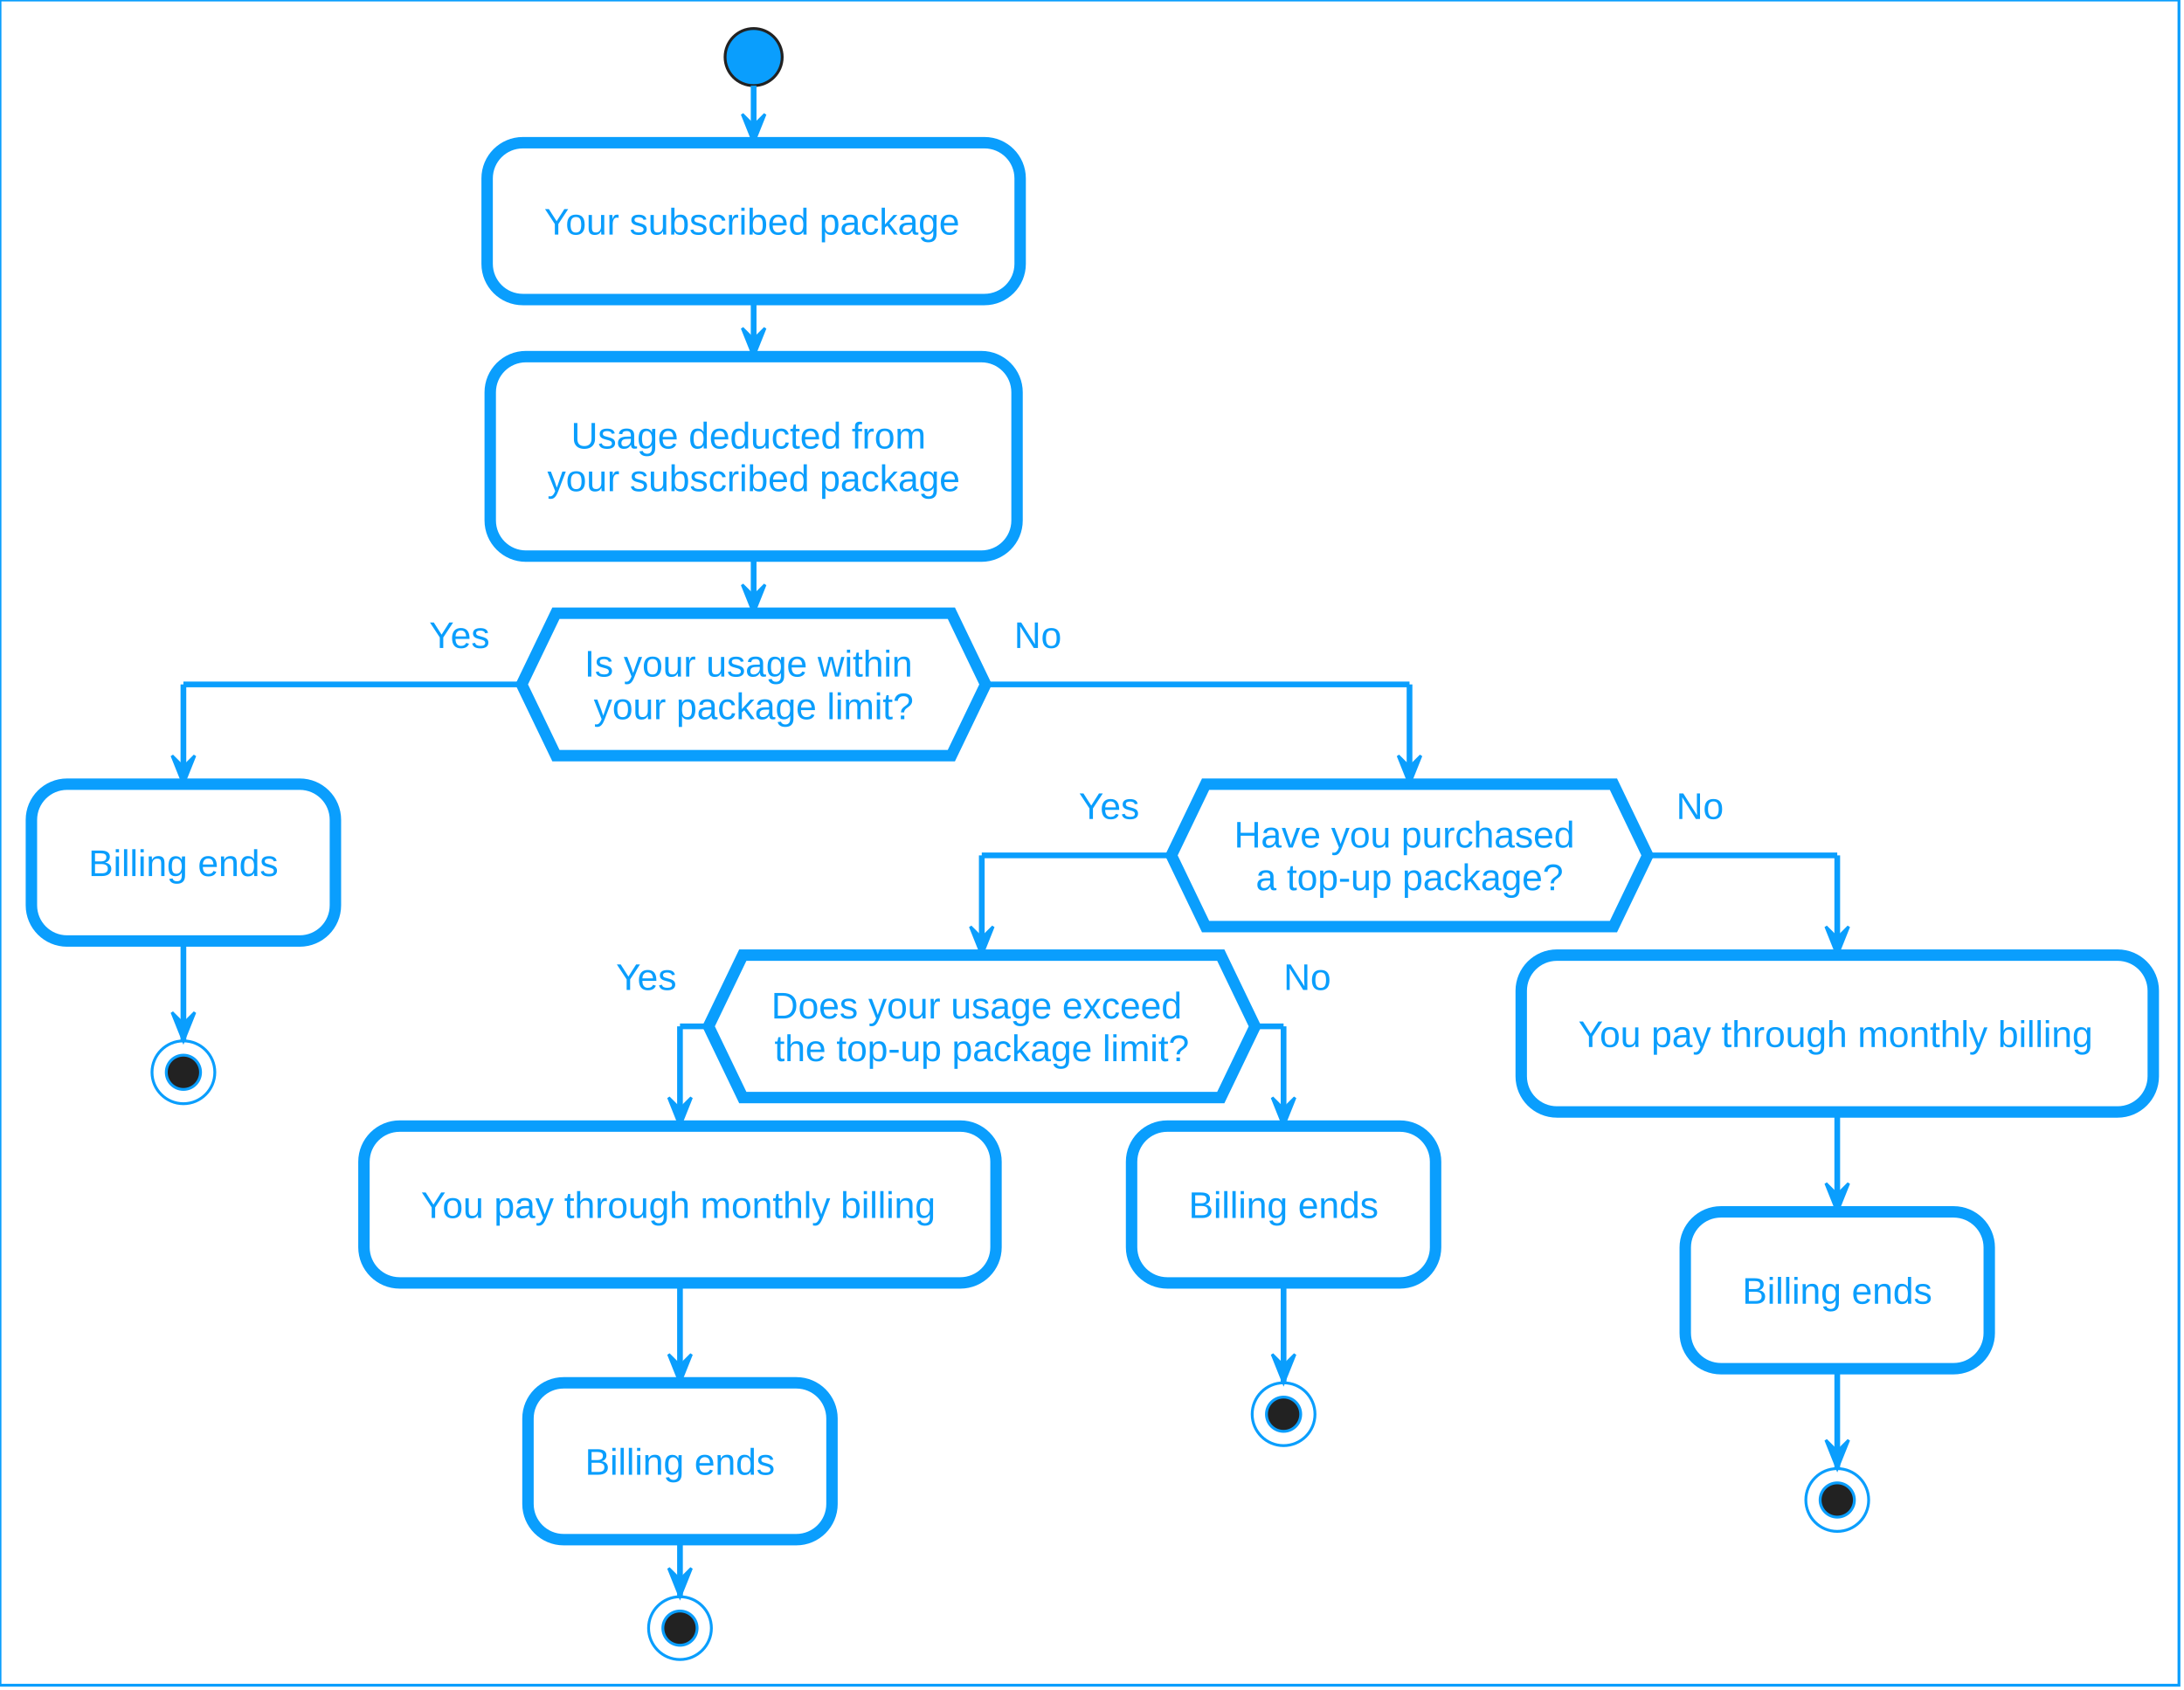
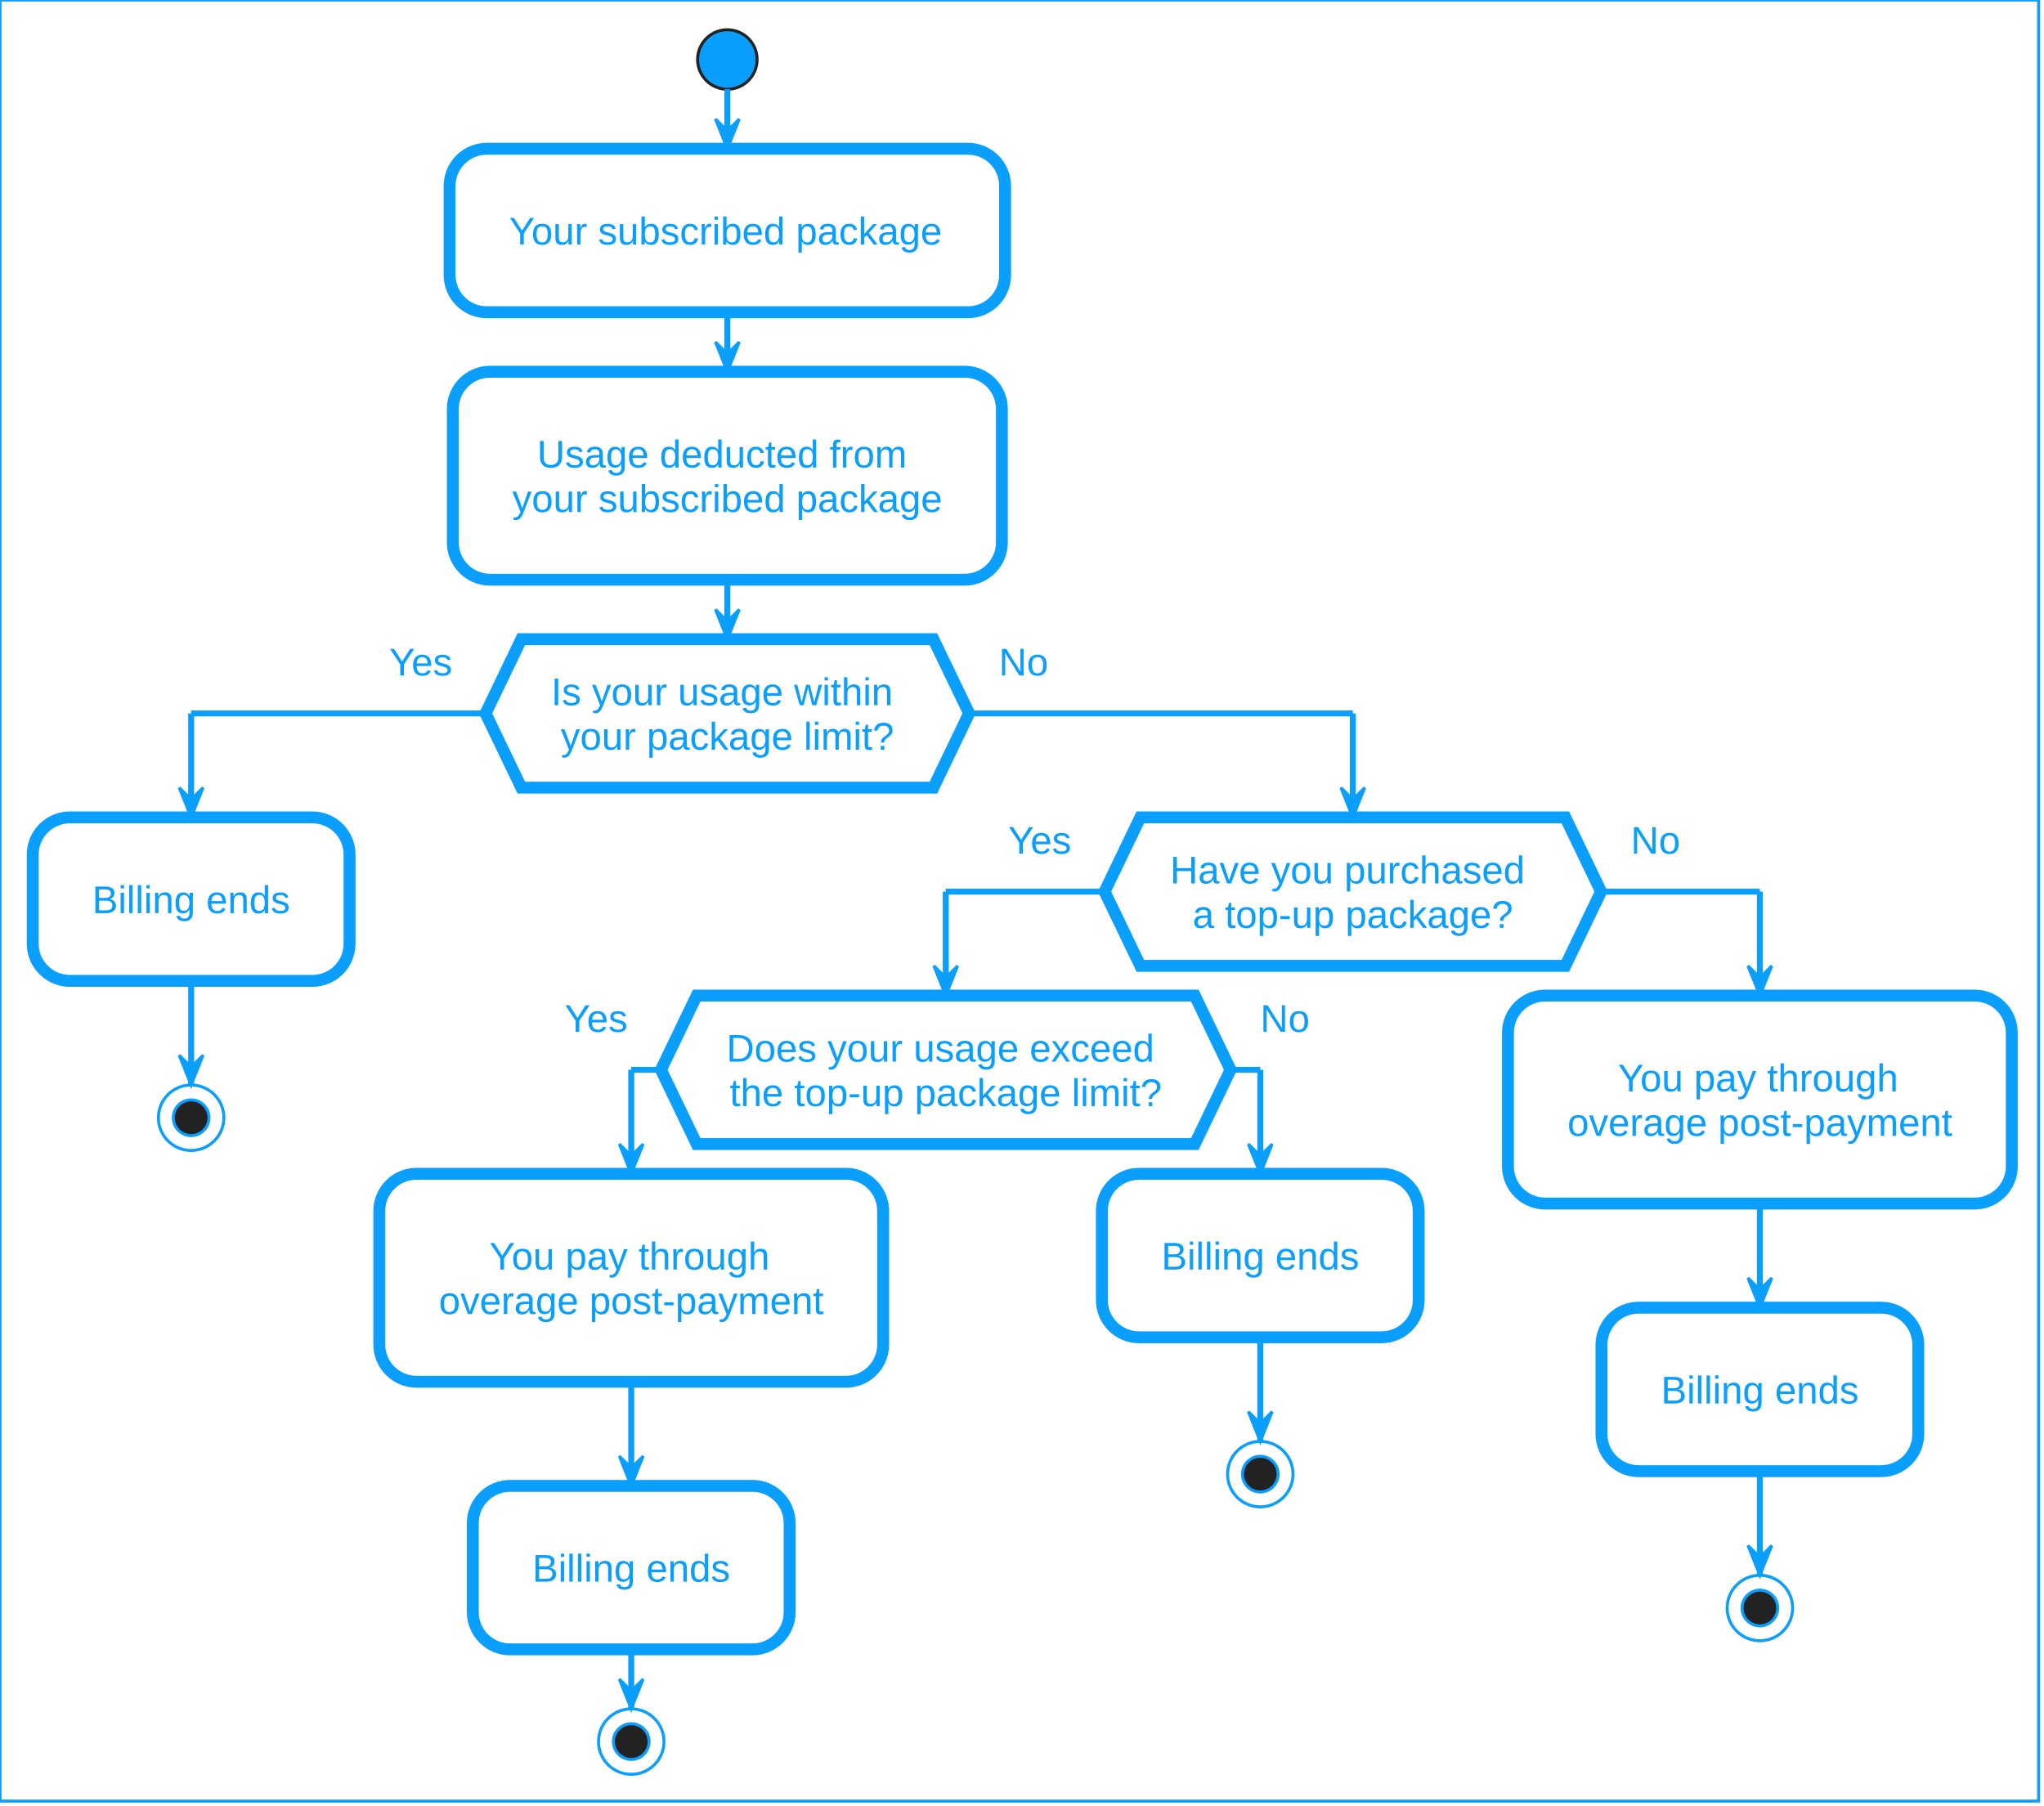
- <svg xmlns="http://www.w3.org/2000/svg" contentStyleType="text/css" data-diagram-type="ACTIVITY" height="592px" preserveAspectRatio="none" style="width:765px;height:592px;" version="1.1" viewBox="0 0 765 592" width="765px" zoomAndPan="magnify">
+ <svg xmlns="http://www.w3.org/2000/svg" contentStyleType="text/css" data-diagram-type="ACTIVITY" height="607px" preserveAspectRatio="none" style="width:687px;height:607px;" version="1.1" viewBox="0 0 687 607" width="687px" zoomAndPan="magnify">
  <defs />
  <g>
-     <rect fill="none" height="590.436" style="stroke:#0A9EFD;stroke-width:1;" width="763.238" x="0" y="0" />
-     <ellipse cx="263.98" cy="20" fill="#0A9EFD" rx="10" ry="10" style="stroke:#222222;stroke-width:1;" />
-     <rect fill="none" height="54.949" rx="12.5" ry="12.5" style="stroke:#0A9EFD;stroke-width:4;" width="186.701" x="170.63" y="50" />
-     <text fill="#0A9EFD" font-family="Arial" font-size="13" lengthAdjust="spacing" textLength="146.701" x="190.63" y="82.194">Your subscribed package</text>
-     <rect fill="none" height="69.897" rx="12.5" ry="12.5" style="stroke:#0A9EFD;stroke-width:4;" width="184.53" x="171.715" y="124.949" />
-     <text fill="#0A9EFD" font-family="Arial" font-size="13" lengthAdjust="spacing" textLength="124.293" x="200.028" y="157.143">Usage deducted from</text>
-     <text fill="#0A9EFD" font-family="Arial" font-size="13" lengthAdjust="spacing" textLength="144.53" x="191.715" y="172.091">your subscribed package</text>
-     <polygon fill="none" points="194.728,214.846,333.233,214.846,345.233,239.795,333.233,264.744,194.728,264.744,182.728,239.795,194.728,214.846" style="stroke:#0A9EFD;stroke-width:4;" />
-     <text fill="#0A9EFD" font-family="Arial" font-size="13" lengthAdjust="spacing" textLength="114.893" x="204.728" y="237.04">Is your usage within</text>
-     <text fill="#0A9EFD" font-family="Arial" font-size="13" lengthAdjust="spacing" textLength="111.998" x="207.981" y="251.989">your package limit?</text>
-     <text fill="#0A9EFD" font-family="Arial" font-size="13" lengthAdjust="spacing" textLength="22.401" x="150.327" y="227.04">Yes</text>
-     <text fill="#0A9EFD" font-family="Arial" font-size="13" lengthAdjust="spacing" textLength="16.618" x="355.233" y="227.04">No</text>
+     <rect fill="none" height="605.385" style="stroke:#0A9EFD;stroke-width:1;" width="685.181" x="0" y="0" />
+     <ellipse cx="244.466" cy="20" fill="#0A9EFD" rx="10" ry="10" style="stroke:#222222;stroke-width:1;" />
+     <rect fill="none" height="54.949" rx="12.5" ry="12.5" style="stroke:#0A9EFD;stroke-width:4;" width="186.701" x="151.116" y="50" />
+     <text fill="#0A9EFD" font-family="Arial" font-size="13" lengthAdjust="spacing" textLength="146.701" x="171.116" y="82.194">Your subscribed package</text>
+     <rect fill="none" height="69.897" rx="12.5" ry="12.5" style="stroke:#0A9EFD;stroke-width:4;" width="184.53" x="152.201" y="124.949" />
+     <text fill="#0A9EFD" font-family="Arial" font-size="13" lengthAdjust="spacing" textLength="124.293" x="180.513" y="157.143">Usage deducted from</text>
+     <text fill="#0A9EFD" font-family="Arial" font-size="13" lengthAdjust="spacing" textLength="144.53" x="172.201" y="172.091">your subscribed package</text>
+     <polygon fill="none" points="175.214,214.846,313.718,214.846,325.718,239.795,313.718,264.744,175.214,264.744,163.214,239.795,175.214,214.846" style="stroke:#0A9EFD;stroke-width:4;" />
+     <text fill="#0A9EFD" font-family="Arial" font-size="13" lengthAdjust="spacing" textLength="114.893" x="185.214" y="237.04">Is your usage within</text>
+     <text fill="#0A9EFD" font-family="Arial" font-size="13" lengthAdjust="spacing" textLength="111.998" x="188.467" y="251.989">your package limit?</text>
+     <text fill="#0A9EFD" font-family="Arial" font-size="13" lengthAdjust="spacing" textLength="22.401" x="130.813" y="227.04">Yes</text>
+     <text fill="#0A9EFD" font-family="Arial" font-size="13" lengthAdjust="spacing" textLength="16.618" x="335.718" y="227.04">No</text>
    <rect fill="none" height="54.949" rx="12.5" ry="12.5" style="stroke:#0A9EFD;stroke-width:4;" width="106.485" x="11" y="274.744" />
    <text fill="#0A9EFD" font-family="Arial" font-size="13" lengthAdjust="spacing" textLength="66.485" x="31" y="306.938">Billing ends</text>
    <ellipse cx="64.243" cy="375.692" fill="none" rx="11" ry="11" style="stroke:#0A9EFD;stroke-width:1;" />
    <ellipse cx="64.243" cy="375.692" fill="#222222" rx="6" ry="6" style="stroke:#0A9EFD;stroke-width:1;" />
-     <polygon fill="none" points="422.292,274.744,565.144,274.744,577.144,299.692,565.144,324.641,422.292,324.641,410.292,299.692,422.292,274.744" style="stroke:#0A9EFD;stroke-width:4;" />
-     <text fill="#0A9EFD" font-family="Arial" font-size="13" lengthAdjust="spacing" textLength="119.241" x="432.292" y="296.938">Have you purchased</text>
-     <text fill="#0A9EFD" font-family="Arial" font-size="13" lengthAdjust="spacing" textLength="107.694" x="439.871" y="311.886">a top-up package?</text>
-     <text fill="#0A9EFD" font-family="Arial" font-size="13" lengthAdjust="spacing" textLength="22.401" x="377.891" y="286.938">Yes</text>
-     <text fill="#0A9EFD" font-family="Arial" font-size="13" lengthAdjust="spacing" textLength="16.618" x="587.144" y="286.938">No</text>
-     <polygon fill="none" points="260.181,334.641,427.605,334.641,439.605,359.59,427.605,384.539,260.181,384.539,248.181,359.59,260.181,334.641" style="stroke:#0A9EFD;stroke-width:4;" />
-     <text fill="#0A9EFD" font-family="Arial" font-size="13" lengthAdjust="spacing" textLength="143.812" x="270.181" y="356.835">Does your usage exceed</text>
-     <text fill="#0A9EFD" font-family="Arial" font-size="13" lengthAdjust="spacing" textLength="145.253" x="271.266" y="371.784">the top-up package limit?</text>
-     <text fill="#0A9EFD" font-family="Arial" font-size="13" lengthAdjust="spacing" textLength="22.401" x="215.78" y="346.835">Yes</text>
-     <text fill="#0A9EFD" font-family="Arial" font-size="13" lengthAdjust="spacing" textLength="16.618" x="449.605" y="346.835">No</text>
-     <rect fill="none" height="54.949" rx="12.5" ry="12.5" style="stroke:#0A9EFD;stroke-width:4;" width="221.391" x="127.485" y="394.539" />
-     <text fill="#0A9EFD" font-family="Arial" font-size="13" lengthAdjust="spacing" textLength="181.391" x="147.485" y="426.732">You pay through monthly billing</text>
-     <rect fill="none" height="54.949" rx="12.5" ry="12.5" style="stroke:#0A9EFD;stroke-width:4;" width="106.485" x="184.938" y="484.487" />
-     <text fill="#0A9EFD" font-family="Arial" font-size="13" lengthAdjust="spacing" textLength="66.485" x="204.938" y="516.681">Billing ends</text>
-     <ellipse cx="238.181" cy="570.436" fill="none" rx="11" ry="11" style="stroke:#0A9EFD;stroke-width:1;" />
-     <ellipse cx="238.181" cy="570.436" fill="#222222" rx="6" ry="6" style="stroke:#0A9EFD;stroke-width:1;" />
-     <rect fill="none" height="54.949" rx="12.5" ry="12.5" style="stroke:#0A9EFD;stroke-width:4;" width="106.485" x="396.362" y="394.539" />
-     <text fill="#0A9EFD" font-family="Arial" font-size="13" lengthAdjust="spacing" textLength="66.485" x="416.362" y="426.732">Billing ends</text>
-     <ellipse cx="449.605" cy="495.487" fill="none" rx="11" ry="11" style="stroke:#0A9EFD;stroke-width:1;" />
-     <ellipse cx="449.605" cy="495.487" fill="#222222" rx="6" ry="6" style="stroke:#0A9EFD;stroke-width:1;" />
-     <rect fill="none" height="54.949" rx="12.5" ry="12.5" style="stroke:#0A9EFD;stroke-width:4;" width="221.391" x="532.848" y="334.641" />
-     <text fill="#0A9EFD" font-family="Arial" font-size="13" lengthAdjust="spacing" textLength="181.391" x="552.848" y="366.835">You pay through monthly billing</text>
-     <rect fill="none" height="54.949" rx="12.5" ry="12.5" style="stroke:#0A9EFD;stroke-width:4;" width="106.485" x="590.3" y="424.59" />
-     <text fill="#0A9EFD" font-family="Arial" font-size="13" lengthAdjust="spacing" textLength="66.485" x="610.3" y="456.784">Billing ends</text>
-     <ellipse cx="643.543" cy="525.539" fill="none" rx="11" ry="11" style="stroke:#0A9EFD;stroke-width:1;" />
-     <ellipse cx="643.543" cy="525.539" fill="#222222" rx="6" ry="6" style="stroke:#0A9EFD;stroke-width:1;" />
-     <line style="stroke:#0A9EFD;stroke-width:2;" x1="263.98" x2="263.98" y1="30" y2="50" />
-     <polygon fill="#0A9EFD" points="259.98,40,263.98,50,267.98,40,263.98,44" style="stroke:#0A9EFD;stroke-width:1;" />
-     <line style="stroke:#0A9EFD;stroke-width:2;" x1="263.98" x2="263.98" y1="104.949" y2="124.949" />
-     <polygon fill="#0A9EFD" points="259.98,114.949,263.98,124.949,267.98,114.949,263.98,118.949" style="stroke:#0A9EFD;stroke-width:1;" />
+     <polygon fill="none" points="383.263,274.744,526.116,274.744,538.116,299.692,526.116,324.641,383.263,324.641,371.263,299.692,383.263,274.744" style="stroke:#0A9EFD;stroke-width:4;" />
+     <text fill="#0A9EFD" font-family="Arial" font-size="13" lengthAdjust="spacing" textLength="119.241" x="393.263" y="296.938">Have you purchased</text>
+     <text fill="#0A9EFD" font-family="Arial" font-size="13" lengthAdjust="spacing" textLength="107.694" x="400.842" y="311.886">a top-up package?</text>
+     <text fill="#0A9EFD" font-family="Arial" font-size="13" lengthAdjust="spacing" textLength="22.401" x="338.862" y="286.938">Yes</text>
+     <text fill="#0A9EFD" font-family="Arial" font-size="13" lengthAdjust="spacing" textLength="16.618" x="548.116" y="286.938">No</text>
+     <polygon fill="none" points="234.162,334.641,401.586,334.641,413.586,359.59,401.586,384.539,234.162,384.539,222.162,359.59,234.162,334.641" style="stroke:#0A9EFD;stroke-width:4;" />
+     <text fill="#0A9EFD" font-family="Arial" font-size="13" lengthAdjust="spacing" textLength="143.812" x="244.162" y="356.835">Does your usage exceed</text>
+     <text fill="#0A9EFD" font-family="Arial" font-size="13" lengthAdjust="spacing" textLength="145.253" x="245.247" y="371.784">the top-up package limit?</text>
+     <text fill="#0A9EFD" font-family="Arial" font-size="13" lengthAdjust="spacing" textLength="22.401" x="189.761" y="346.835">Yes</text>
+     <text fill="#0A9EFD" font-family="Arial" font-size="13" lengthAdjust="spacing" textLength="16.618" x="423.586" y="346.835">No</text>
+     <rect fill="none" height="69.897" rx="12.5" ry="12.5" style="stroke:#0A9EFD;stroke-width:4;" width="169.352" x="127.485" y="394.539" />
+     <text fill="#0A9EFD" font-family="Arial" font-size="13" lengthAdjust="spacing" textLength="95.405" x="164.459" y="426.732">You pay through</text>
+     <text fill="#0A9EFD" font-family="Arial" font-size="13" lengthAdjust="spacing" textLength="129.352" x="147.485" y="441.681">overage post-payment</text>
+     <rect fill="none" height="54.949" rx="12.5" ry="12.5" style="stroke:#0A9EFD;stroke-width:4;" width="106.485" x="158.919" y="499.436" />
+     <text fill="#0A9EFD" font-family="Arial" font-size="13" lengthAdjust="spacing" textLength="66.485" x="178.919" y="531.63">Billing ends</text>
+     <ellipse cx="212.162" cy="585.385" fill="none" rx="11" ry="11" style="stroke:#0A9EFD;stroke-width:1;" />
+     <ellipse cx="212.162" cy="585.385" fill="#222222" rx="6" ry="6" style="stroke:#0A9EFD;stroke-width:1;" />
+     <rect fill="none" height="54.949" rx="12.5" ry="12.5" style="stroke:#0A9EFD;stroke-width:4;" width="106.485" x="370.343" y="394.539" />
+     <text fill="#0A9EFD" font-family="Arial" font-size="13" lengthAdjust="spacing" textLength="66.485" x="390.343" y="426.732">Billing ends</text>
+     <ellipse cx="423.586" cy="495.487" fill="none" rx="11" ry="11" style="stroke:#0A9EFD;stroke-width:1;" />
+     <ellipse cx="423.586" cy="495.487" fill="#222222" rx="6" ry="6" style="stroke:#0A9EFD;stroke-width:1;" />
+     <rect fill="none" height="69.897" rx="12.5" ry="12.5" style="stroke:#0A9EFD;stroke-width:4;" width="169.352" x="506.829" y="334.641" />
+     <text fill="#0A9EFD" font-family="Arial" font-size="13" lengthAdjust="spacing" textLength="95.405" x="543.802" y="366.835">You pay through</text>
+     <text fill="#0A9EFD" font-family="Arial" font-size="13" lengthAdjust="spacing" textLength="129.352" x="526.829" y="381.784">overage post-payment</text>
+     <rect fill="none" height="54.949" rx="12.5" ry="12.5" style="stroke:#0A9EFD;stroke-width:4;" width="106.485" x="538.262" y="439.539" />
+     <text fill="#0A9EFD" font-family="Arial" font-size="13" lengthAdjust="spacing" textLength="66.485" x="558.262" y="471.732">Billing ends</text>
+     <ellipse cx="591.505" cy="540.487" fill="none" rx="11" ry="11" style="stroke:#0A9EFD;stroke-width:1;" />
+     <ellipse cx="591.505" cy="540.487" fill="#222222" rx="6" ry="6" style="stroke:#0A9EFD;stroke-width:1;" />
+     <line style="stroke:#0A9EFD;stroke-width:2;" x1="244.466" x2="244.466" y1="30" y2="50" />
+     <polygon fill="#0A9EFD" points="240.466,40,244.466,50,248.466,40,244.466,44" style="stroke:#0A9EFD;stroke-width:1;" />
+     <line style="stroke:#0A9EFD;stroke-width:2;" x1="244.466" x2="244.466" y1="104.949" y2="124.949" />
+     <polygon fill="#0A9EFD" points="240.466,114.949,244.466,124.949,248.466,114.949,244.466,118.949" style="stroke:#0A9EFD;stroke-width:1;" />
    <line style="stroke:#0A9EFD;stroke-width:2;" x1="64.243" x2="64.243" y1="329.692" y2="364.692" />
    <polygon fill="#0A9EFD" points="60.243,354.692,64.243,364.692,68.243,354.692,64.243,358.692" style="stroke:#0A9EFD;stroke-width:1;" />
-     <line style="stroke:#0A9EFD;stroke-width:2;" x1="238.181" x2="238.181" y1="449.487" y2="484.487" />
-     <polygon fill="#0A9EFD" points="234.181,474.487,238.181,484.487,242.181,474.487,238.181,478.487" style="stroke:#0A9EFD;stroke-width:1;" />
-     <line style="stroke:#0A9EFD;stroke-width:2;" x1="238.181" x2="238.181" y1="539.436" y2="559.436" />
-     <polygon fill="#0A9EFD" points="234.181,549.436,238.181,559.436,242.181,549.436,238.181,553.436" style="stroke:#0A9EFD;stroke-width:1;" />
-     <line style="stroke:#0A9EFD;stroke-width:2;" x1="449.605" x2="449.605" y1="449.487" y2="484.487" />
-     <polygon fill="#0A9EFD" points="445.605,474.487,449.605,484.487,453.605,474.487,449.605,478.487" style="stroke:#0A9EFD;stroke-width:1;" />
-     <line style="stroke:#0A9EFD;stroke-width:2;" x1="248.181" x2="238.181" y1="359.59" y2="359.59" />
-     <line style="stroke:#0A9EFD;stroke-width:2;" x1="238.181" x2="238.181" y1="359.59" y2="394.539" />
-     <polygon fill="#0A9EFD" points="234.181,384.539,238.181,394.539,242.181,384.539,238.181,388.539" style="stroke:#0A9EFD;stroke-width:1;" />
-     <line style="stroke:#0A9EFD;stroke-width:2;" x1="439.605" x2="449.605" y1="359.59" y2="359.59" />
-     <line style="stroke:#0A9EFD;stroke-width:2;" x1="449.605" x2="449.605" y1="359.59" y2="394.539" />
-     <polygon fill="#0A9EFD" points="445.605,384.539,449.605,394.539,453.605,384.539,449.605,388.539" style="stroke:#0A9EFD;stroke-width:1;" />
-     <line style="stroke:#0A9EFD;stroke-width:2;" x1="643.543" x2="643.543" y1="389.59" y2="424.59" />
-     <polygon fill="#0A9EFD" points="639.543,414.59,643.543,424.59,647.543,414.59,643.543,418.59" style="stroke:#0A9EFD;stroke-width:1;" />
-     <line style="stroke:#0A9EFD;stroke-width:2;" x1="643.543" x2="643.543" y1="479.539" y2="514.539" />
-     <polygon fill="#0A9EFD" points="639.543,504.539,643.543,514.539,647.543,504.539,643.543,508.539" style="stroke:#0A9EFD;stroke-width:1;" />
-     <line style="stroke:#0A9EFD;stroke-width:2;" x1="410.292" x2="343.893" y1="299.692" y2="299.692" />
-     <line style="stroke:#0A9EFD;stroke-width:2;" x1="343.893" x2="343.893" y1="299.692" y2="334.641" />
-     <polygon fill="#0A9EFD" points="339.893,324.641,343.893,334.641,347.893,324.641,343.893,328.641" style="stroke:#0A9EFD;stroke-width:1;" />
-     <line style="stroke:#0A9EFD;stroke-width:2;" x1="577.144" x2="643.543" y1="299.692" y2="299.692" />
-     <line style="stroke:#0A9EFD;stroke-width:2;" x1="643.543" x2="643.543" y1="299.692" y2="334.641" />
-     <polygon fill="#0A9EFD" points="639.543,324.641,643.543,334.641,647.543,324.641,643.543,328.641" style="stroke:#0A9EFD;stroke-width:1;" />
-     <line style="stroke:#0A9EFD;stroke-width:2;" x1="182.728" x2="64.243" y1="239.795" y2="239.795" />
+     <line style="stroke:#0A9EFD;stroke-width:2;" x1="212.162" x2="212.162" y1="464.436" y2="499.436" />
+     <polygon fill="#0A9EFD" points="208.162,489.436,212.162,499.436,216.162,489.436,212.162,493.436" style="stroke:#0A9EFD;stroke-width:1;" />
+     <line style="stroke:#0A9EFD;stroke-width:2;" x1="212.162" x2="212.162" y1="554.385" y2="574.385" />
+     <polygon fill="#0A9EFD" points="208.162,564.385,212.162,574.385,216.162,564.385,212.162,568.385" style="stroke:#0A9EFD;stroke-width:1;" />
+     <line style="stroke:#0A9EFD;stroke-width:2;" x1="423.586" x2="423.586" y1="449.487" y2="484.487" />
+     <polygon fill="#0A9EFD" points="419.586,474.487,423.586,484.487,427.586,474.487,423.586,478.487" style="stroke:#0A9EFD;stroke-width:1;" />
+     <line style="stroke:#0A9EFD;stroke-width:2;" x1="222.162" x2="212.162" y1="359.59" y2="359.59" />
+     <line style="stroke:#0A9EFD;stroke-width:2;" x1="212.162" x2="212.162" y1="359.59" y2="394.539" />
+     <polygon fill="#0A9EFD" points="208.162,384.539,212.162,394.539,216.162,384.539,212.162,388.539" style="stroke:#0A9EFD;stroke-width:1;" />
+     <line style="stroke:#0A9EFD;stroke-width:2;" x1="413.586" x2="423.586" y1="359.59" y2="359.59" />
+     <line style="stroke:#0A9EFD;stroke-width:2;" x1="423.586" x2="423.586" y1="359.59" y2="394.539" />
+     <polygon fill="#0A9EFD" points="419.586,384.539,423.586,394.539,427.586,384.539,423.586,388.539" style="stroke:#0A9EFD;stroke-width:1;" />
+     <line style="stroke:#0A9EFD;stroke-width:2;" x1="591.505" x2="591.505" y1="404.539" y2="439.539" />
+     <polygon fill="#0A9EFD" points="587.505,429.539,591.505,439.539,595.505,429.539,591.505,433.539" style="stroke:#0A9EFD;stroke-width:1;" />
+     <line style="stroke:#0A9EFD;stroke-width:2;" x1="591.505" x2="591.505" y1="494.487" y2="529.487" />
+     <polygon fill="#0A9EFD" points="587.505,519.487,591.505,529.487,595.505,519.487,591.505,523.487" style="stroke:#0A9EFD;stroke-width:1;" />
+     <line style="stroke:#0A9EFD;stroke-width:2;" x1="371.263" x2="317.874" y1="299.692" y2="299.692" />
+     <line style="stroke:#0A9EFD;stroke-width:2;" x1="317.874" x2="317.874" y1="299.692" y2="334.641" />
+     <polygon fill="#0A9EFD" points="313.874,324.641,317.874,334.641,321.874,324.641,317.874,328.641" style="stroke:#0A9EFD;stroke-width:1;" />
+     <line style="stroke:#0A9EFD;stroke-width:2;" x1="538.116" x2="591.505" y1="299.692" y2="299.692" />
+     <line style="stroke:#0A9EFD;stroke-width:2;" x1="591.505" x2="591.505" y1="299.692" y2="334.641" />
+     <polygon fill="#0A9EFD" points="587.505,324.641,591.505,334.641,595.505,324.641,591.505,328.641" style="stroke:#0A9EFD;stroke-width:1;" />
+     <line style="stroke:#0A9EFD;stroke-width:2;" x1="163.214" x2="64.243" y1="239.795" y2="239.795" />
    <line style="stroke:#0A9EFD;stroke-width:2;" x1="64.243" x2="64.243" y1="239.795" y2="274.744" />
    <polygon fill="#0A9EFD" points="60.243,264.744,64.243,274.744,68.243,264.744,64.243,268.744" style="stroke:#0A9EFD;stroke-width:1;" />
-     <line style="stroke:#0A9EFD;stroke-width:2;" x1="345.233" x2="493.718" y1="239.795" y2="239.795" />
-     <line style="stroke:#0A9EFD;stroke-width:2;" x1="493.718" x2="493.718" y1="239.795" y2="274.744" />
-     <polygon fill="#0A9EFD" points="489.718,264.744,493.718,274.744,497.718,264.744,493.718,268.744" style="stroke:#0A9EFD;stroke-width:1;" />
-     <line style="stroke:#0A9EFD;stroke-width:2;" x1="263.98" x2="263.98" y1="194.846" y2="214.846" />
-     <polygon fill="#0A9EFD" points="259.98,204.846,263.98,214.846,267.98,204.846,263.98,208.846" style="stroke:#0A9EFD;stroke-width:1;" />
+     <line style="stroke:#0A9EFD;stroke-width:2;" x1="325.718" x2="454.689" y1="239.795" y2="239.795" />
+     <line style="stroke:#0A9EFD;stroke-width:2;" x1="454.689" x2="454.689" y1="239.795" y2="274.744" />
+     <polygon fill="#0A9EFD" points="450.689,264.744,454.689,274.744,458.689,264.744,454.689,268.744" style="stroke:#0A9EFD;stroke-width:1;" />
+     <line style="stroke:#0A9EFD;stroke-width:2;" x1="244.466" x2="244.466" y1="194.846" y2="214.846" />
+     <polygon fill="#0A9EFD" points="240.466,204.846,244.466,214.846,248.466,204.846,244.466,208.846" style="stroke:#0A9EFD;stroke-width:1;" />
  </g>
</svg>
